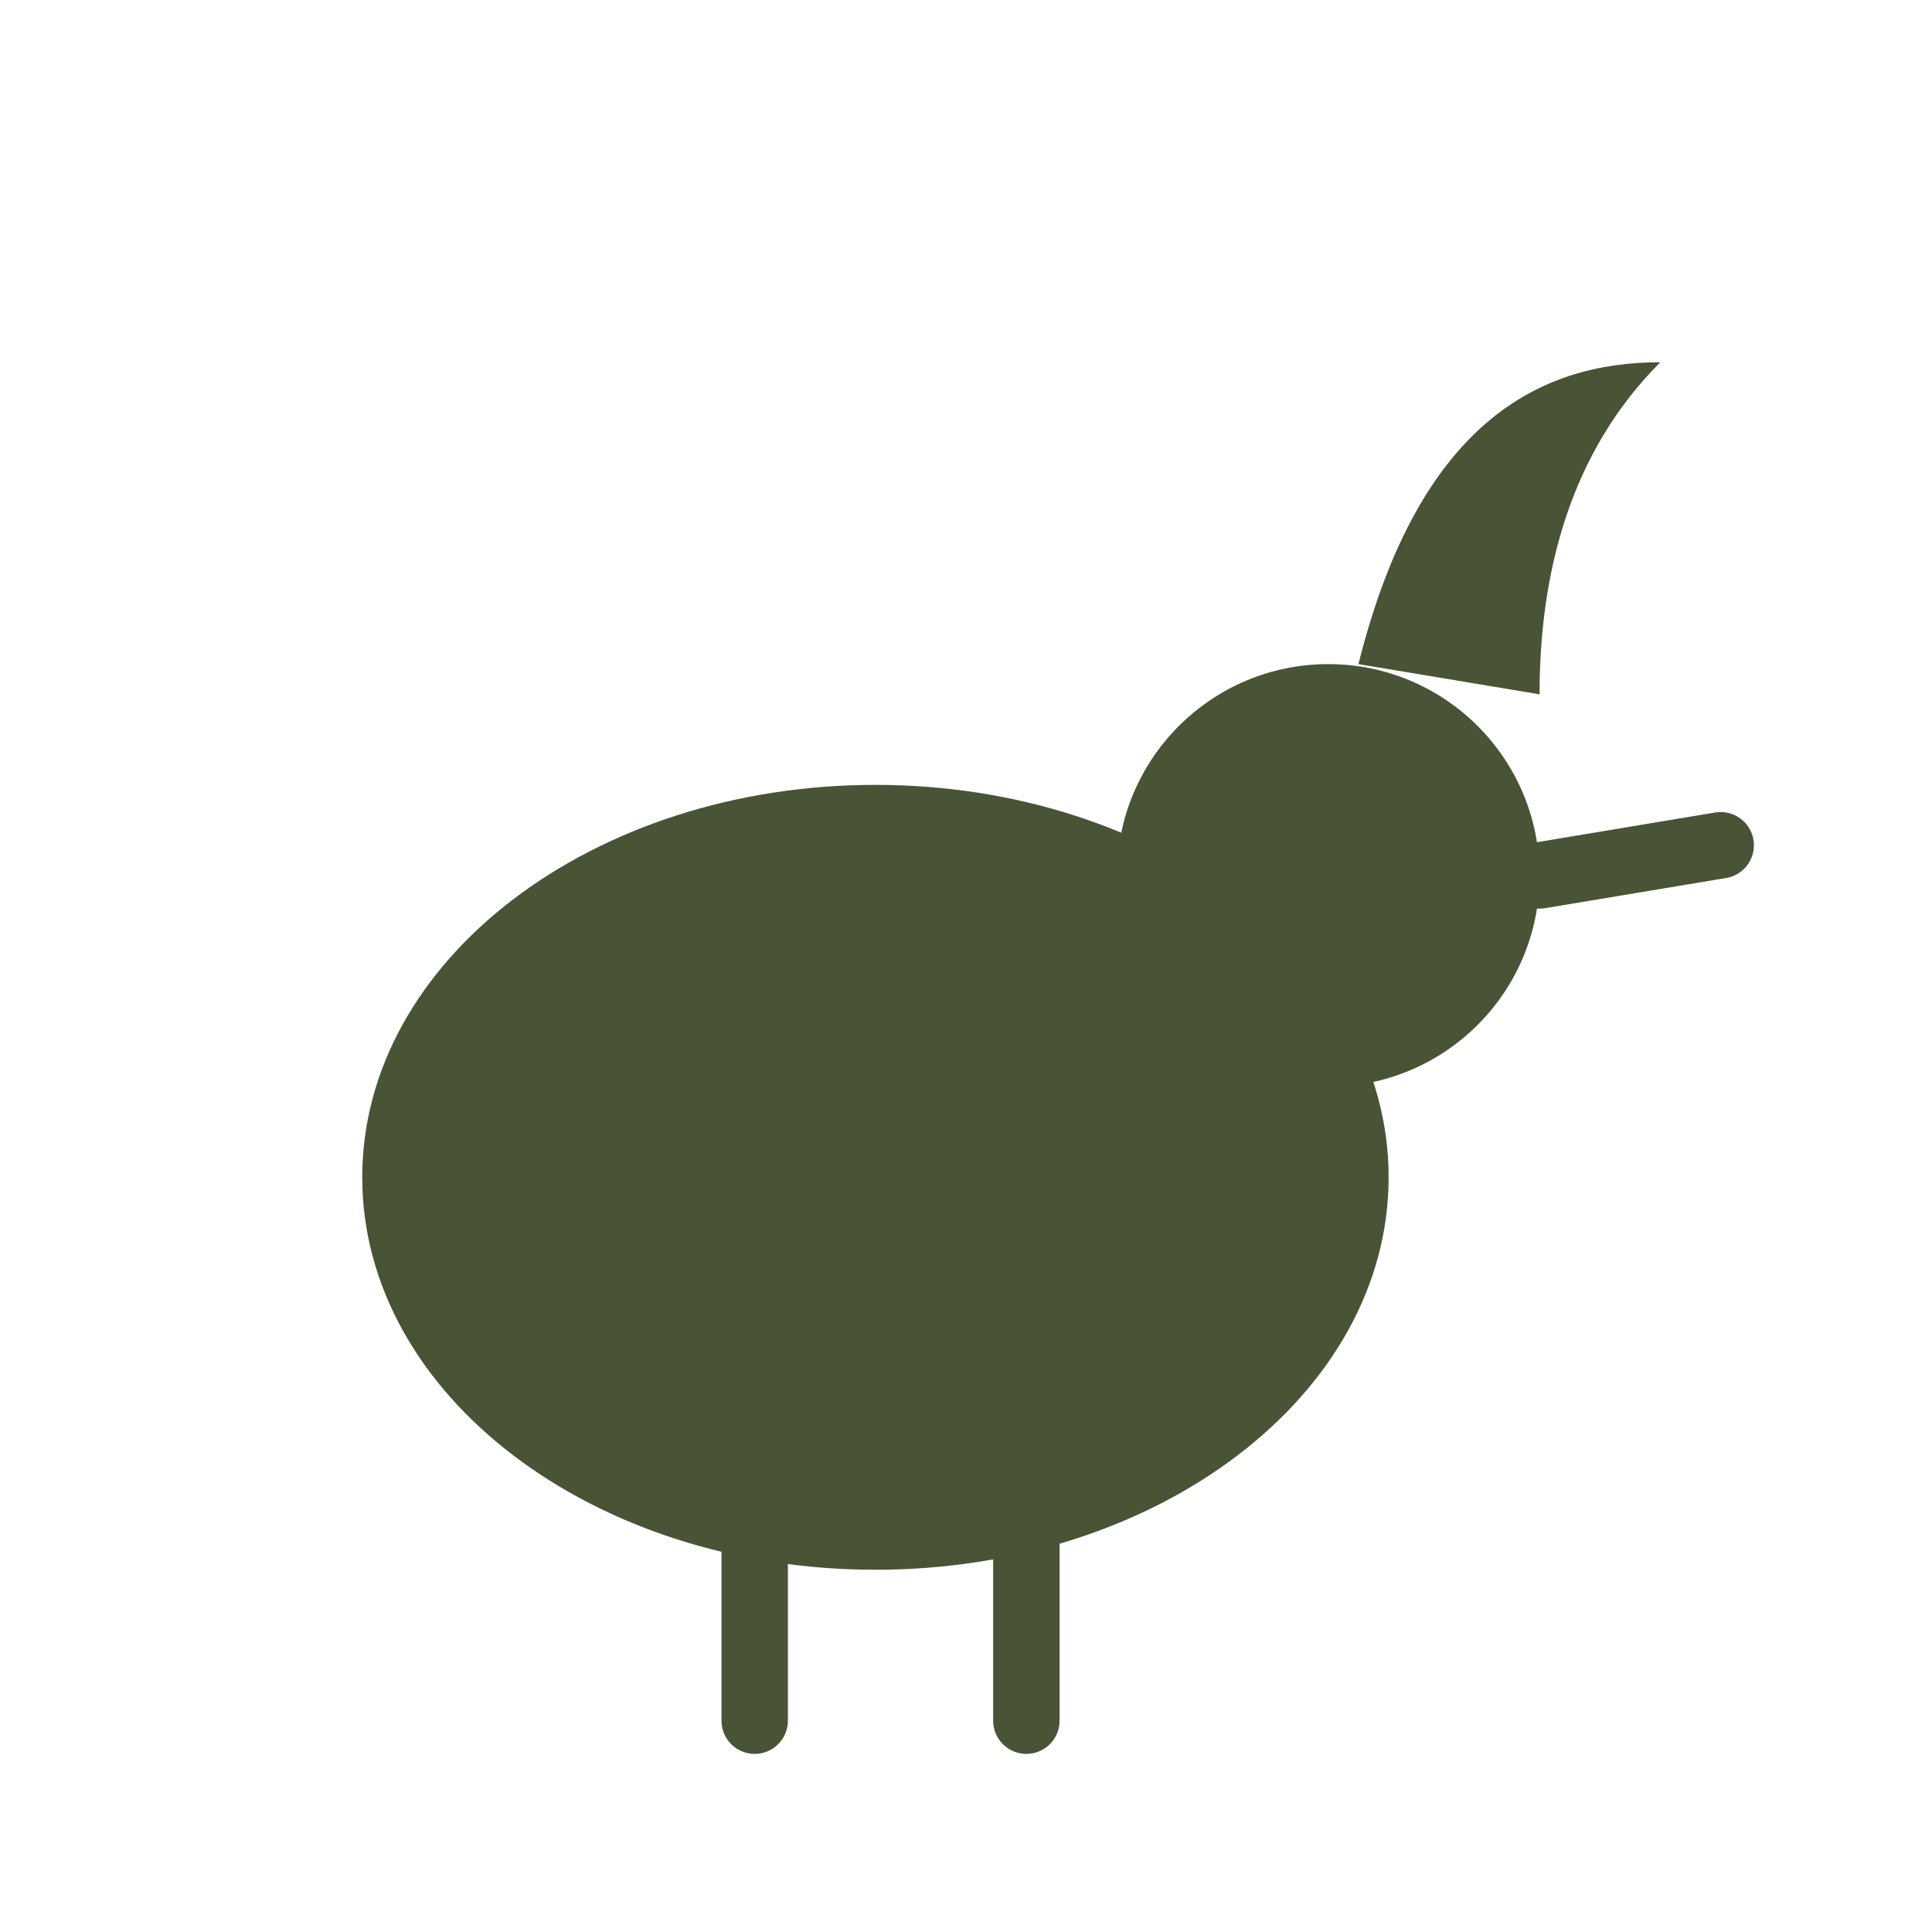
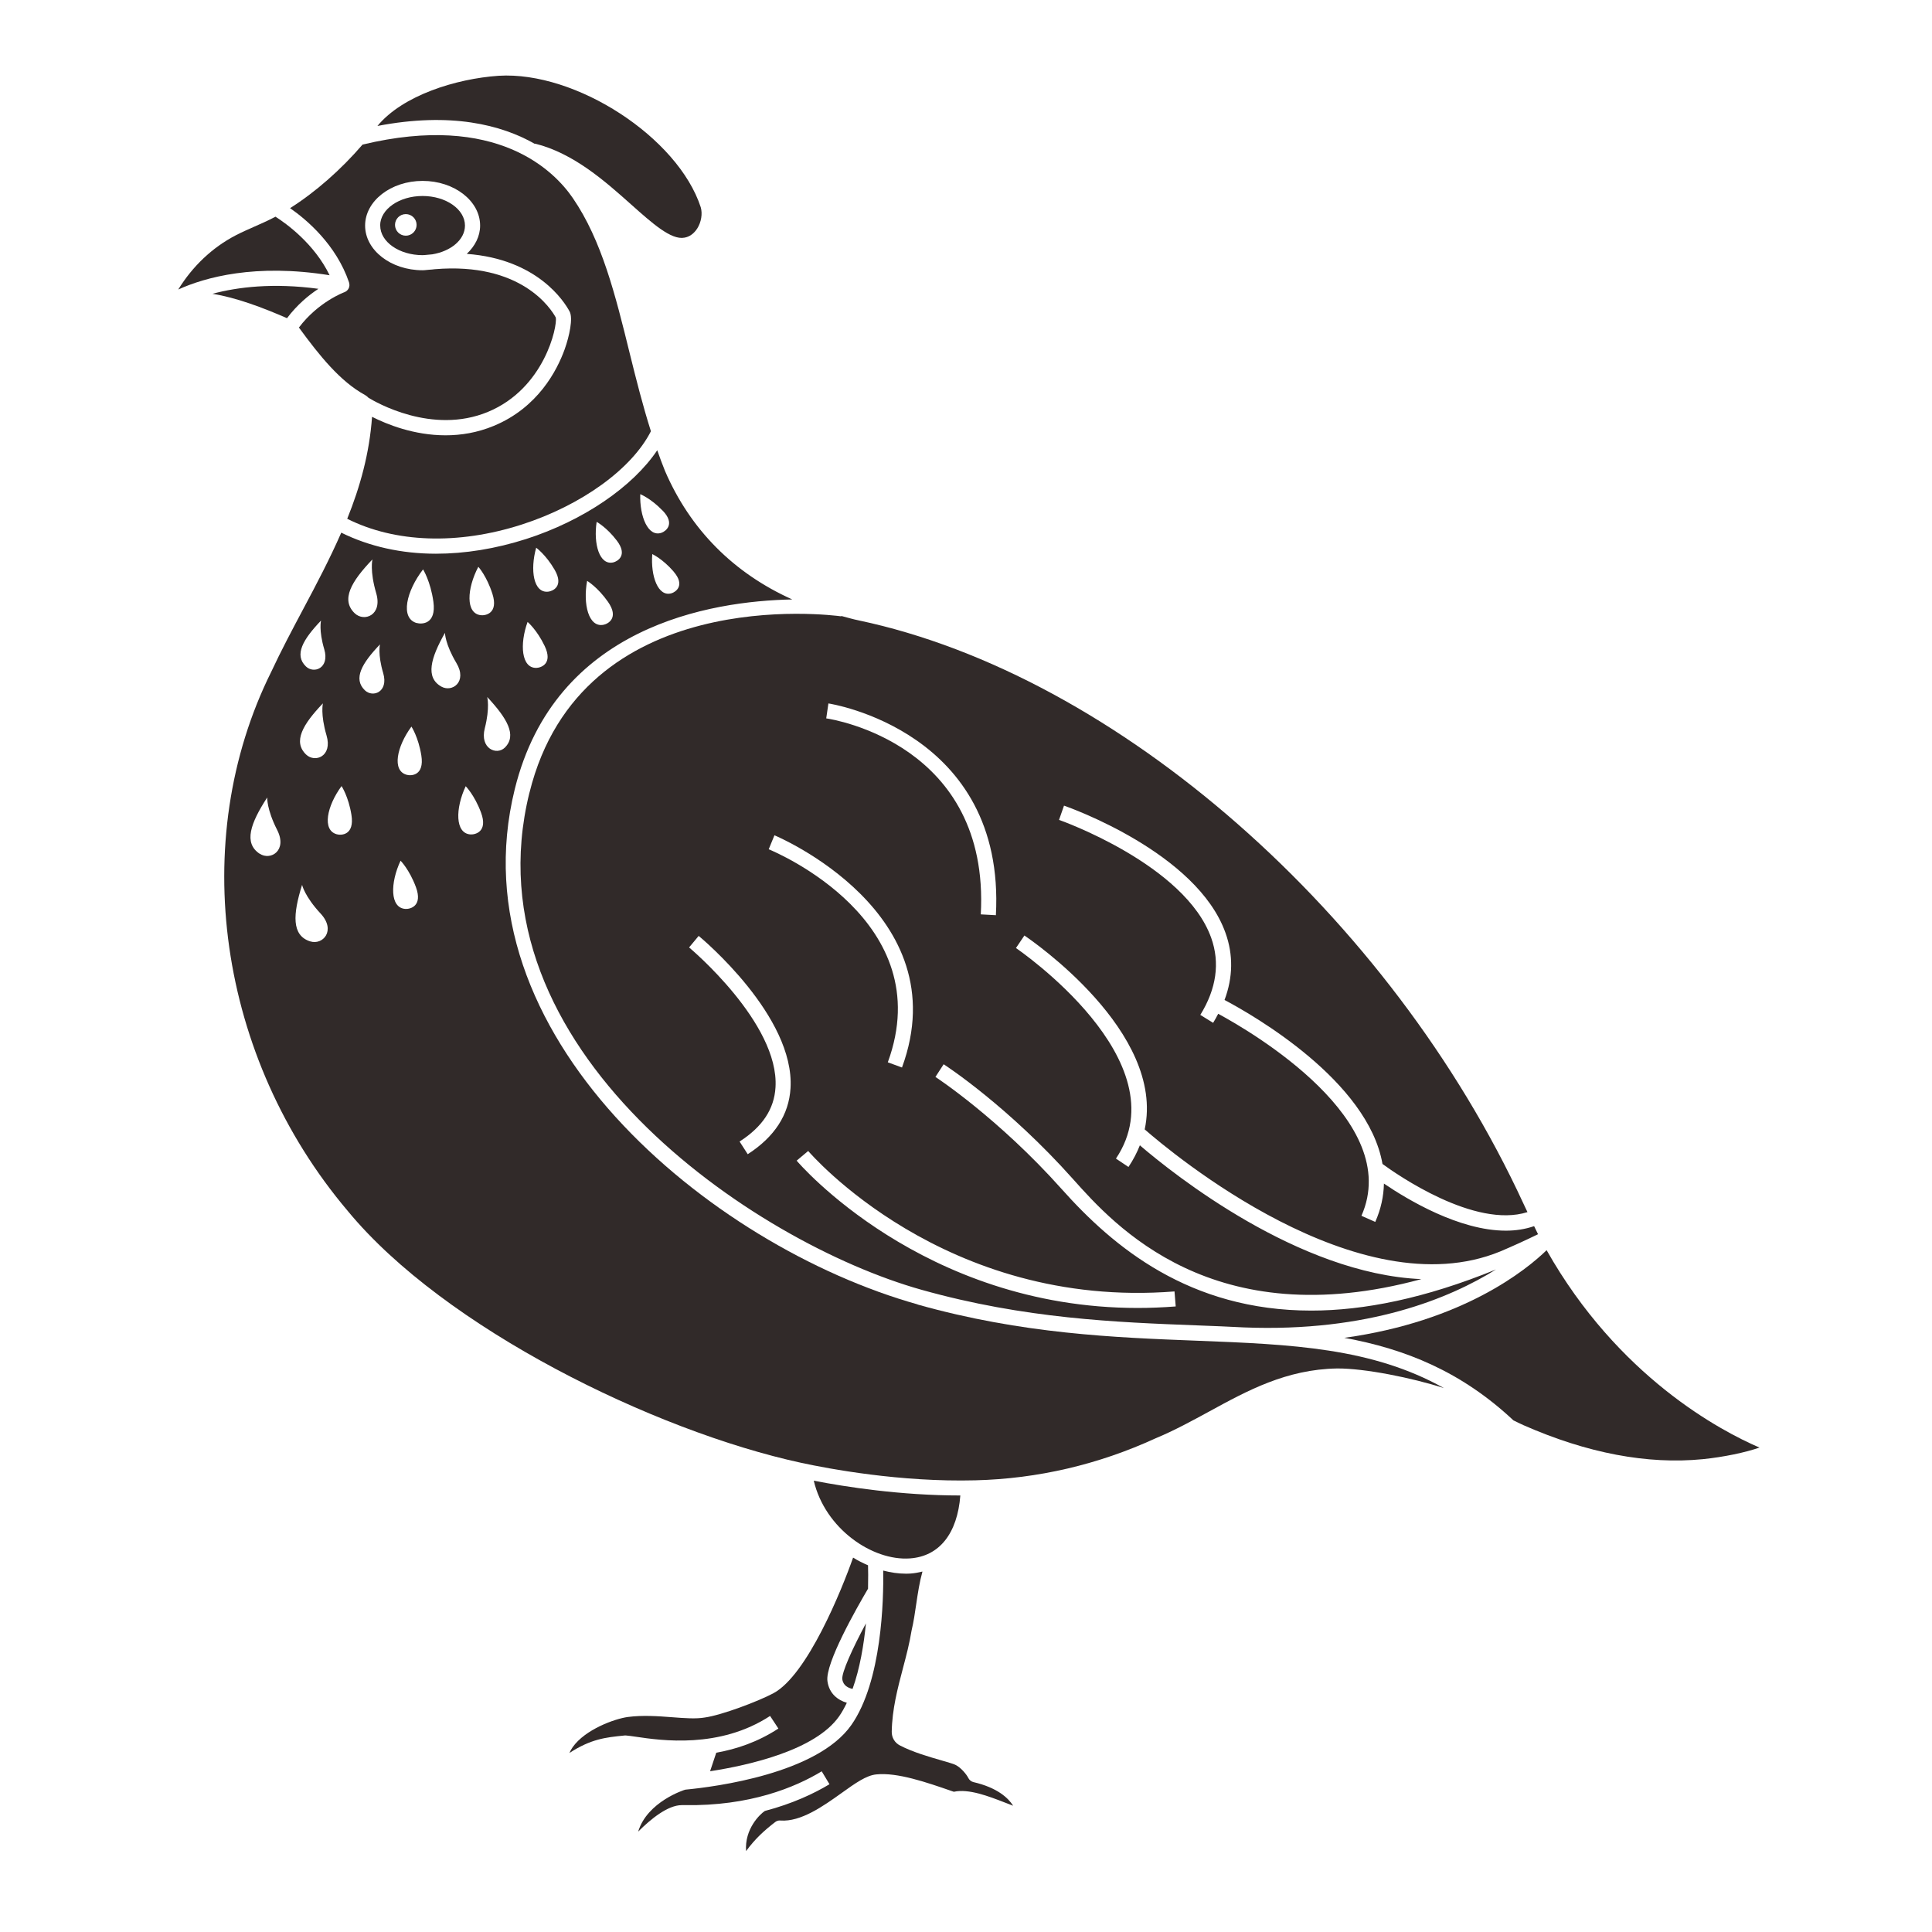
- <svg xmlns="http://www.w3.org/2000/svg" viewBox="0 0 64 64" fill="none">
-   <ellipse cx="29" cy="39" rx="17" ry="13" fill="#495336" />
-   <circle cx="44" cy="29" r="7" fill="#495336" />
-   <path d="M45 22C47 14 51 12 55 12c-3 3-4 7-4 11z" fill="#495336" />
-   <path d="M51 29l6-1" stroke="#495336" stroke-width="2.2" stroke-linecap="round" />
-   <g stroke="#495336" stroke-width="2.2" stroke-linecap="round">
-     <path d="M25 51v6" />
-     <path d="M34 51v6" />
-   </g>
+ <svg xmlns="http://www.w3.org/2000/svg" width="1200pt" height="1200pt" version="1.1" viewBox="0 0 1200 1200">
+   <path d="m478.31 1065.8 5.156 7.828c-12.75 8.344-26.016 12.797-38.578 15l-3.844 11.531c24.469-3.797 65.391-13.078 80.156-34.125 1.781-2.531 3.328-5.391 4.781-8.391-5.297-1.594-10.969-5.438-12.047-13.5-1.453-10.969 18.047-45.188 25.219-57.375 0.141-6.516 0.094-11.578 0-14.531-3.141-1.359-6.281-2.906-9.281-4.781-7.031 20.016-28.453 73.031-49.547 84.281-9.141 4.875-31.875 13.547-42.609 15.047-5.531 0.938-12.375 0.422-20.297-0.188-8.578-0.656-18.281-1.359-27.469-0.141-8.062 1.078-26.438 7.688-34.219 18.703-0.844 1.219-1.547 2.438-2.062 3.656 13.453-8.766 22.688-9.703 33.891-10.828 0.281-0.047 0.938-0.094 1.219-0.047 1.5 0.094 3.609 0.422 6.281 0.797 15.516 2.297 51.844 7.641 83.344-12.984z" fill="#312a29" />
+   <path d="m204.74 171c-9.562-19.734-27.094-32.25-33.656-36.422-0.047 0-0.094 0.047-0.141 0.094-4.453 2.344-8.859 4.312-13.266 6.234-3.797 1.688-7.547 3.328-11.25 5.25-14.766 7.688-26.812 19.266-35.719 33.656 16.688-7.547 47.812-16.266 93.984-8.859z" fill="#312a29" />
+   <path d="m596.48 928.87c-36.984 0-71.297-5.344-91.031-9.188 6.984 29.766 36.375 49.922 59.672 48.281 18.375-1.266 29.531-15.516 31.359-39.094z" fill="#312a29" />
+   <path d="m529.55 1049c4.547-12.703 6.984-27.375 8.297-40.688-8.484 15.844-15.188 30.656-14.672 34.688 0.562 4.078 3.844 5.484 6.375 6z" fill="#312a29" />
+   <path d="m604.64 1106.9c-1.406-0.328-2.531-1.266-3.188-2.531-0.984-2.062-4.547-6.562-8.156-8.25-1.406-0.656-4.922-1.641-8.578-2.719-7.5-2.156-17.766-5.109-25.781-9.281-3.188-1.641-5.109-4.875-5.062-8.484 0.234-13.922 3.656-26.953 6.984-39.562 2.016-7.594 4.078-15.469 5.344-23.344 1.312-5.484 2.062-10.875 2.906-16.547 0.984-6.656 2.016-13.5 3.844-20.062-2.297 0.562-4.688 1.031-7.219 1.219-1.078 0.094-2.156 0.094-3.234 0.094-4.547 0-9.234-0.703-13.922-1.922 0.281 17.953-0.75 68.719-19.781 95.906-21.141 30.188-84.281 38.391-103.12 40.172-0.562 0.094-23.672 7.453-29.297 26.062 7.781-7.781 18.375-16.453 27.094-16.453h1.547c40.734 0.703 68.953-11.062 85.359-21l4.828 8.016c-9.562 5.766-22.969 12.094-40.125 16.594-3.047 1.969-12.703 11.203-11.672 24.938 5.578-7.641 11.438-12.938 18.094-18.047 0.891-0.703 2.062-1.078 3.234-0.938 12.656 0.938 26.625-8.953 37.828-16.969 8.625-6.188 15.469-11.062 21.703-11.672 13.078-1.359 31.125 4.875 47.062 10.406l1.125 0.375c9.234-2.016 21.562 2.766 31.594 6.656 1.641 0.609 3.469 1.359 5.25 2.016-3.141-4.922-9.938-11.25-24.656-14.672z" fill="#312a29" />
+   <path d="m236.16 140.11c0 10.125 11.812 18.375 26.344 18.375 0.516 0 0.984-0.094 1.5-0.094 1.547-0.188 3-0.281 4.5-0.422 11.625-1.922 20.297-9.141 20.297-17.859 0-10.125-11.812-18.375-26.344-18.375s-26.344 8.25-26.344 18.375zm15.891 6.281c-3.703 0-6.703-3-6.703-6.703s3-6.703 6.703-6.703 6.703 3 6.703 6.703-3 6.703-6.703 6.703z" fill="#312a29" />
+   <path d="m328.82 492.42c-39.234 158.81 139.36 279.47 243.66 308.72 63.938 17.953 120.84 20.156 171.05 22.078 9.891 0.375 19.641 0.75 29.203 1.266 77.344 3.047 127.97-18.234 156.47-36-44.203 18.047-82.172 25.547-114.75 25.547-75.75 0-122.95-39.516-155.02-75.469-39.375-44.109-78.047-69.422-78.422-69.656l5.109-7.875c1.641 1.031 40.172 26.25 80.344 71.297 25.547 28.641 86.906 97.359 216.37 62.156-76.312-3.234-153.74-65.016-174.84-83.109-1.781 4.5-4.078 8.953-7.078 13.453l-7.781-5.203c40.641-60.656-61.078-130.08-62.109-130.78l5.25-7.781c4.031 2.719 87.703 59.812 74.719 120.42 16.641 14.578 132.98 111.89 220.87 75.797 7.594-3.234 15.422-6.75 23.438-10.688-0.844-1.641-1.641-3.328-2.438-5.016-5.578 1.922-11.484 2.812-17.531 2.812-28.969 0-60.984-19.219-75.75-29.25-0.188 7.781-1.781 15.703-5.391 23.812l-8.578-3.797c26.156-59.109-67.922-114.09-88.969-125.48-0.984 1.875-1.969 3.75-3.141 5.625l-7.969-4.922c10.031-16.266 12.281-32.344 6.797-47.766-16.219-45.656-93.797-73.125-94.547-73.359l3.094-8.859c3.375 1.172 82.594 29.25 100.31 79.078 4.875 13.641 4.641 27.609-0.609 41.625 17.812 9.422 89.062 50.203 98.109 101.86 8.812 6.469 57.281 40.312 90.047 29.906-0.797-1.781-1.688-3.422-2.484-5.25-82.828-179.39-252.61-328.4-412.82-362.26-3.75-0.75-7.266-1.828-10.875-2.766l-0.047 0.234c-6.562-0.891-161.48-20.672-193.64 109.5zm400.69 309.71 0.75 9.328c-8.062 0.609-15.938 0.938-23.625 0.938-133.78 0-211.03-90.516-211.82-91.5l7.172-6c0.844 0.984 84.375 98.531 227.58 87.234zm-214.97-365.21c1.125 0.141 110.25 17.203 104.02 131.53l-9.375-0.516c5.766-105.66-91.828-121.13-96-121.74zm-33.516 81.891c1.125 0.469 114.47 48.094 79.219 144.24l-8.812-3.234c32.109-87.656-69.609-130.55-73.969-132.32zm-47.062 62.484c2.438 2.016 59.719 50.016 57.047 94.594-0.984 16.5-9.938 30.281-26.578 41.016l-5.062-7.875c14.203-9.141 21.516-20.156 22.312-33.703 2.391-39.844-53.109-86.391-53.672-86.859l6-7.219z" fill="#312a29" />
+   <path d="m332.26 89.438 0.047-0.234c23.953 5.906 43.688 23.531 59.578 37.688 13.406 11.953 25.031 22.312 33.234 20.719 3.188-0.516 5.953-2.578 7.969-5.719 2.484-3.938 3.328-9.141 2.156-13.172-14.156-43.359-77.484-84.609-125.53-81.656-26.531 1.828-59.625 12.188-75.281 31.172 45.656-8.766 77.016-0.703 97.828 11.156z" fill="#312a29" />
+   <path d="m216.79 175.55c0.844 2.438-0.469 5.062-2.906 5.953-0.188 0.047-16.219 6-28.219 21.938 12.75 17.438 25.594 33.469 41.062 41.906 0.797 0.469 1.5 1.031 2.109 1.688 4.266 2.625 39.469 23.203 74.203 8.812 35.203-14.578 43.219-53.156 42.188-58.594-3-5.531-21.469-34.547-75.188-30.047-1.125 0.188-2.297 0.234-3.469 0.328-1.172 0.141-2.25 0.188-3.469 0.328v-0.047c-0.188 0-0.375 0.047-0.609 0.047-19.688 0-35.719-12.469-35.719-27.75s16.031-27.75 35.719-27.75 35.719 12.469 35.719 27.75c0 6.703-3.188 12.75-8.297 17.578 43.969 3.234 60.609 29.672 63.891 35.812 2.203 4.125-0.094 15.141-3.141 23.625-4.641 12.797-16.453 36-43.969 47.391-10.266 4.266-20.438 5.859-29.953 5.859-19.641 0-36.375-6.797-45.656-11.484-1.594 22.594-7.406 43.5-15.422 63.328 29.578 14.906 68.672 16.359 108.33 3.609 37.266-12 68.484-34.641 80.297-57.984-5.062-15.938-9.188-32.344-13.172-48.422-8.859-36-17.25-70.031-35.344-96.422-11.484-16.781-47.062-53.297-130.6-33.188-13.312 15.516-29.391 29.625-45 39.469 10.219 7.125 28.641 22.594 36.656 46.219z" fill="#312a29" />
+   <path d="m197.81 179.39c-28.219-3.797-50.109-1.125-65.859 3.094 14.766 2.344 31.125 8.531 46.312 15.141 6.328-8.391 13.5-14.297 19.5-18.234z" fill="#312a29" />
+   <path d="m569.95 810.19c-129.1-36.234-287.86-167.63-250.22-320.02 24.984-101.25 121.6-116.86 172.36-117.84-36.328-16.312-63.328-43.359-79.031-79.781-1.734-4.219-3.281-8.531-4.828-12.891-15.234 22.688-45.844 43.688-81.422 55.125-19.031 6.094-38.016 9.141-56.062 9.141-21.516 0-41.531-4.547-58.781-13.078-7.125 16.266-15.375 31.969-23.625 47.438-6.75 12.703-13.734 25.828-19.875 39-52.266 105.14-33.094 239.68 47.578 334.92 59.906 72.656 190.18 136.55 281.53 156.37 16.922 3.656 61.406 12.094 108.28 10.875 38.766-0.984 76.406-9.797 111.84-26.062 11.766-4.875 22.734-10.922 33.375-16.688 23.578-12.891 47.906-26.203 79.453-26.719 17.016-0.141 46.734 5.859 66.328 12.188-44.859-25.078-94.406-27.141-153.66-29.438-50.719-1.969-108.23-4.172-173.21-22.453zm-151.6-455.21c7.547 8.719 1.219 12.75-1.219 13.5-8.391 2.531-13.078-10.641-12-24.328 0 0 6.375 2.906 13.219 10.781zm-6.75-37.828c8.062 8.391 1.828 12.844-0.656 13.734-8.391 3-13.734-10.078-13.266-23.953 0 0 6.609 2.625 13.875 10.219zm-41.016 6.984s6.234 3.328 12.562 11.672c6.984 9.234 0.328 12.891-2.203 13.5-8.625 2.016-12.422-11.484-10.359-25.125zm-5.906 36.656s6.516 3.844 12.938 12.984c7.125 10.172-0.094 13.781-2.812 14.297-9.234 1.781-12.797-12.844-10.125-27.328zm-31.688-20.625s6 4.266 11.484 13.688c6.047 10.453-1.312 13.359-3.984 13.641-9.188 0.984-11.344-13.5-7.453-27.328zm-5.297 46.125s5.766 4.828 10.594 14.906c5.344 11.156-2.344 13.547-5.109 13.641-9.375 0.234-10.5-14.719-5.484-28.547zm-30.609-34.266s5.25 5.766 8.766 16.828c3.891 12.188-4.359 13.594-7.172 13.266-9.656-1.078-8.672-16.594-1.594-30.047zm-97.688 33.422s-1.5 6 2.016 17.859c3.422 11.672-6.422 15.422-11.391 10.641-7.453-7.172-1.828-16.781 9.375-28.5zm-38.109 144.84c-10.125-6.656-5.719-18.984 4.688-34.969 0 0-0.422 7.219 6.188 20.203 6.469 12.75-4.078 19.219-10.875 14.719zm31.359 54.422c-11.625-3.703-10.734-16.828-5.016-35.109 0 0 1.547 7.125 11.531 17.859 9.75 10.547 1.312 19.734-6.469 17.25zm-2.531-116.06c-8.297-7.969-2.062-18.703 10.453-31.781 0 0-1.641 6.656 2.25 19.922 3.844 12.984-7.125 17.203-12.703 11.859zm19.125 49.547c-9.422-2.531-6.141-17.672 2.906-29.953 0 0 4.312 6.516 6.141 17.906 2.016 12.656-6.328 12.797-9.047 12.047zm22.078-170.72s-1.734 7.031 2.344 20.953c4.031 13.688-7.5 18.094-13.359 12.469-8.719-8.391-2.156-19.688 11.016-33.422zm-4.688 81.281c-7.453-7.172-1.828-16.781 9.375-28.5 0 0-1.5 6 2.016 17.859 3.422 11.672-6.422 15.422-11.391 10.641zm25.172 135.79c-9.703-0.609-9.469-16.172-3-29.953 0 0 5.484 5.531 9.516 16.359 4.453 12-3.703 13.781-6.516 13.594zm0.844-83.297c-9.422-2.531-6.141-17.672 2.906-29.953 0 0 4.312 6.516 6.141 17.906 2.016 12.656-6.328 12.797-9.047 12.047zm6.141-94.266c-10.406-3.047-6.375-19.875 3.984-33.328 0 0 4.641 7.359 6.422 20.109 1.922 14.156-7.359 14.062-10.406 13.172zm15.328 39.469c-10.031-5.672-6.656-17.625 2.25-33.375 0 0 0.047 6.891 7.125 18.75 6.938 11.625-2.625 18.422-9.375 14.625zm18.141 91.828c-9.703-0.609-9.469-16.172-3-29.953 0 0 5.484 5.531 9.516 16.359 4.453 12-3.703 13.781-6.516 13.594zm8.859-65.953c3.281-12.844 1.5-19.406 1.5-19.406 12.328 13.172 18.609 23.859 10.969 31.406-5.109 5.062-15.703 0.609-12.469-12z" fill="#312a29" />
+   <path d="m960.66 776.48c-12.469 12.141-51.797 44.25-125.68 54.469 37.781 6.891 72.609 20.859 105.05 51.281 2.062 0.984 4.078 2.016 6.188 2.953 39.609 17.438 77.062 24.516 111.38 21.141 13.078-1.312 26.766-4.219 35.25-7.219-24.141-10.359-87.844-44.016-132.24-122.63z" fill="#312a29" />
</svg>
